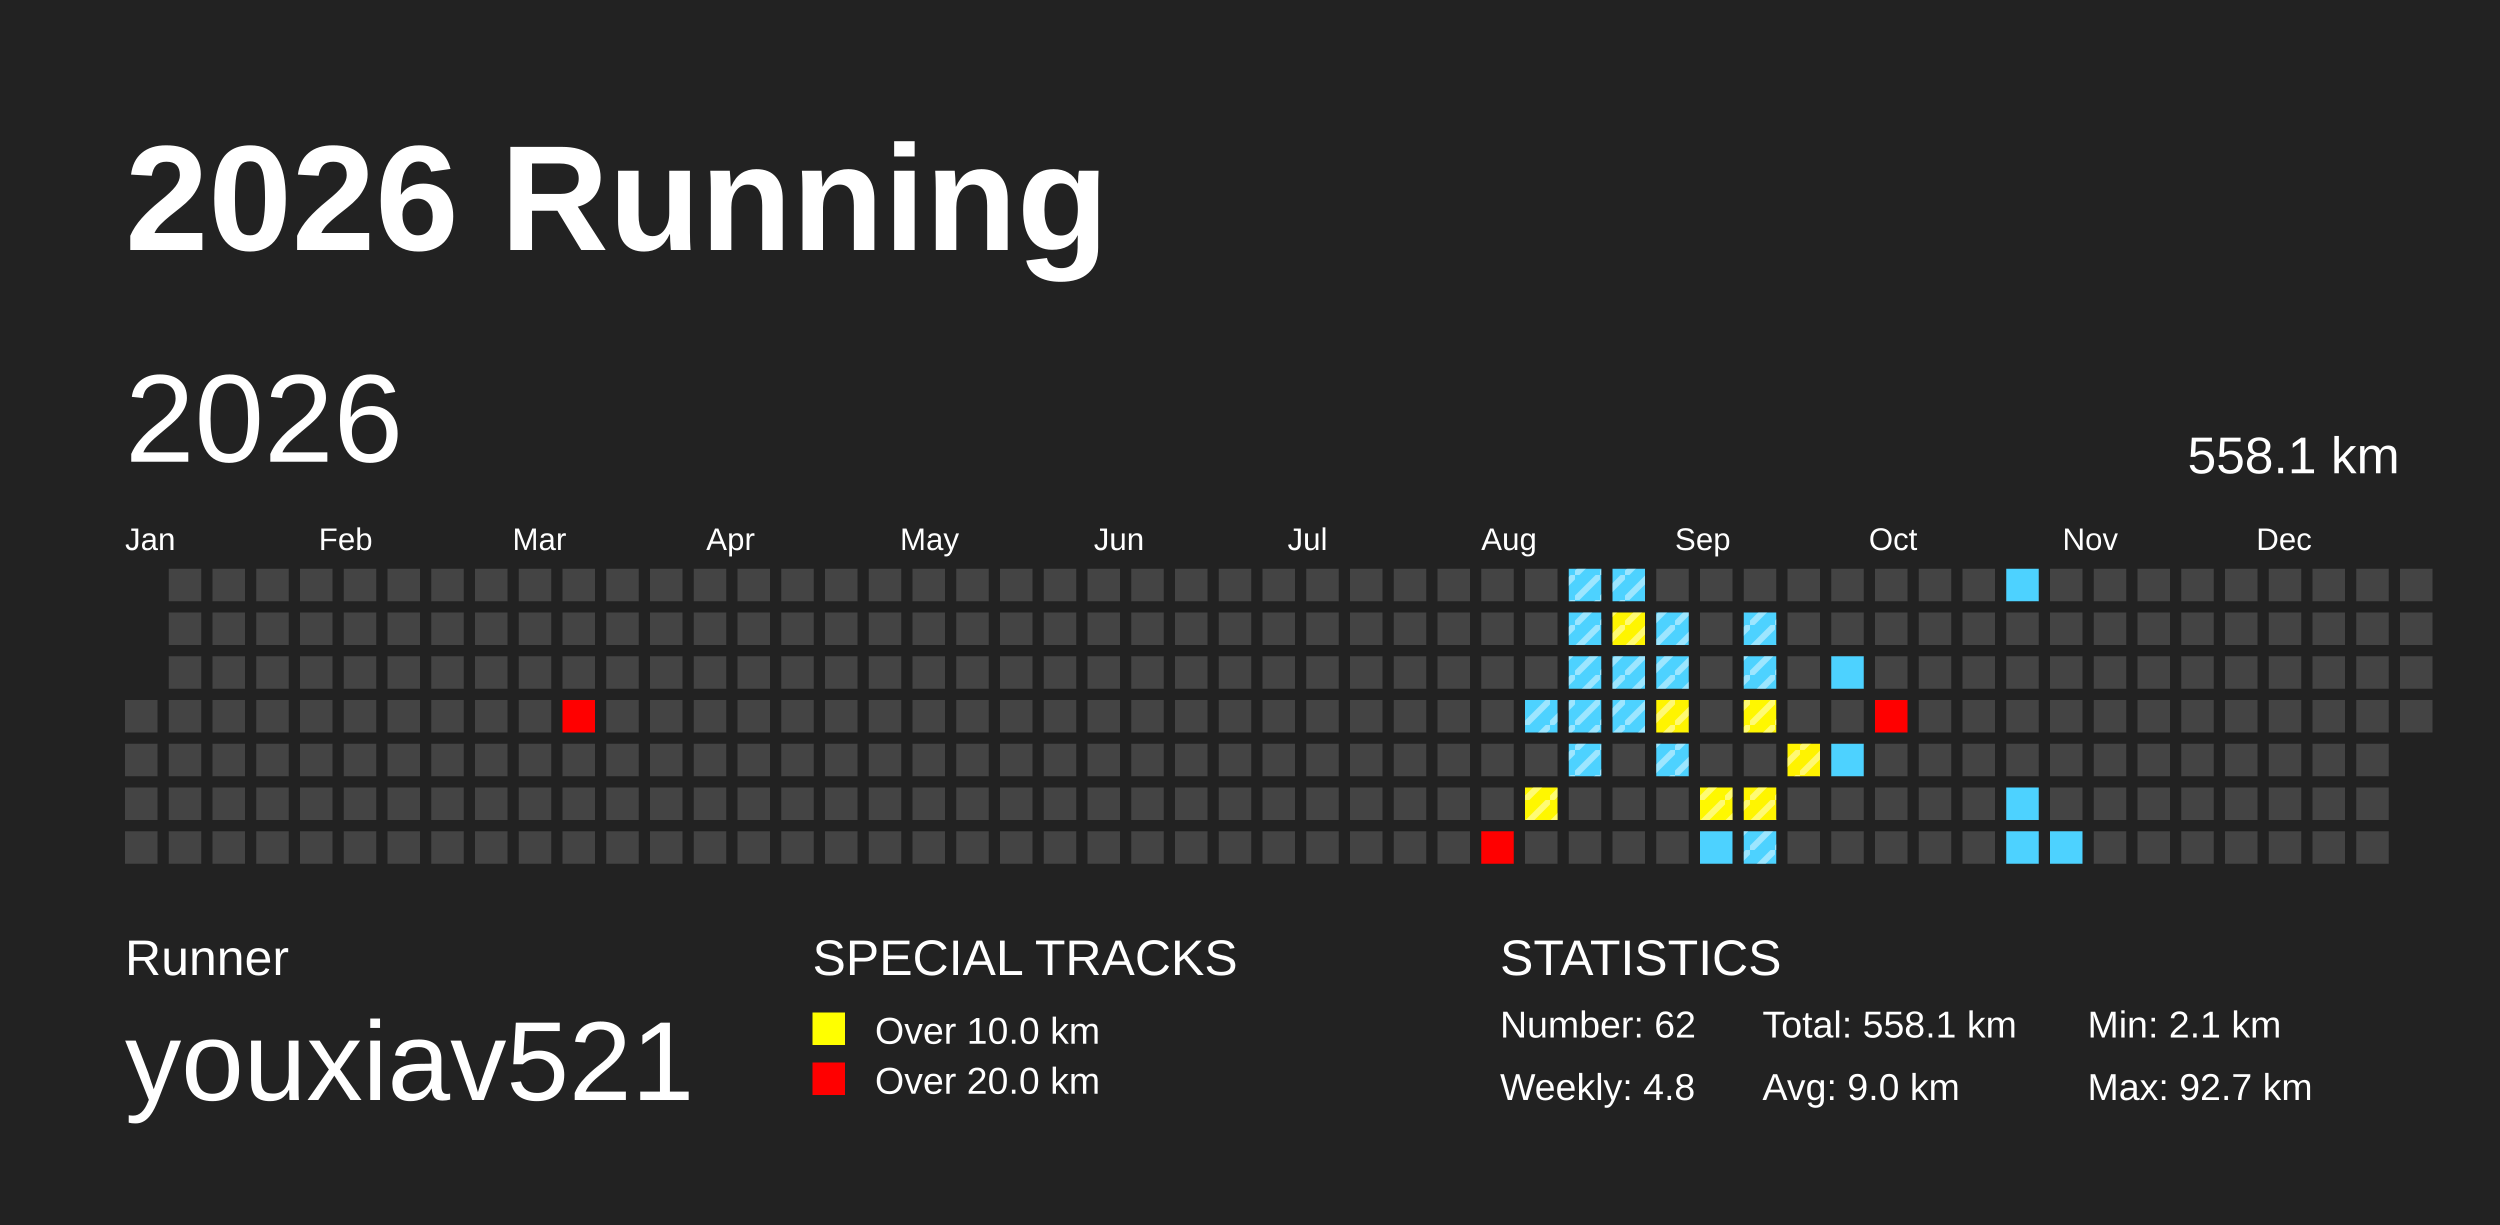
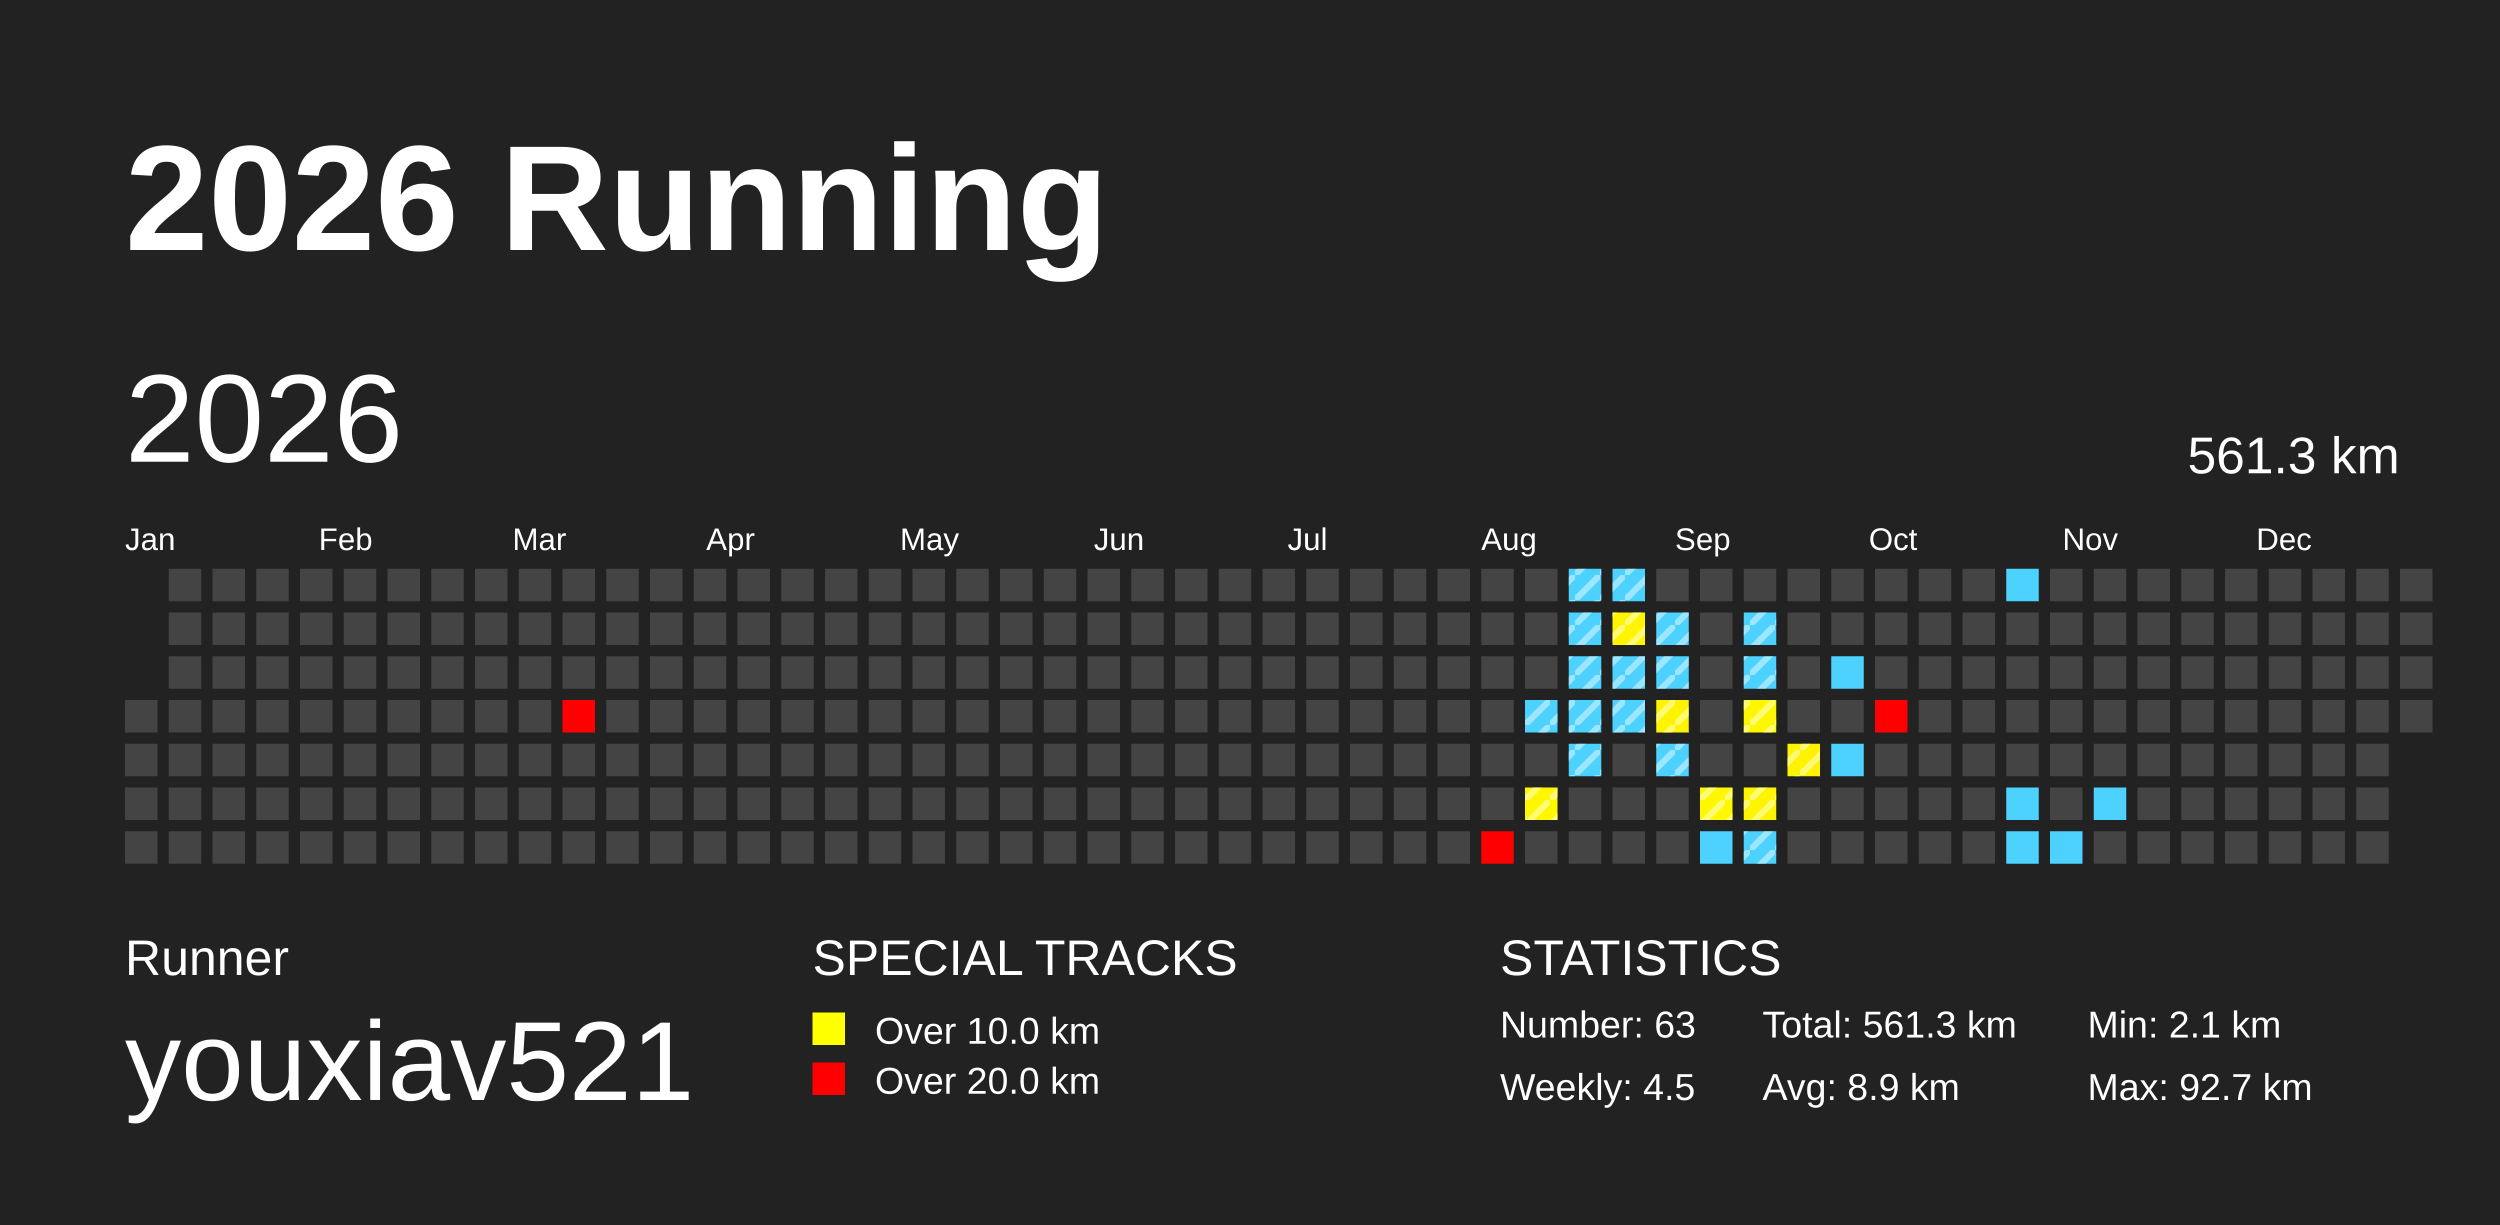
<svg xmlns="http://www.w3.org/2000/svg" baseProfile="full" height="98mm" version="1.1" viewBox="0,0,200,98" width="200mm">
  <defs>
    <pattern height="2" id="indoor-stripe" patternUnits="userSpaceOnUse" width="2">
      <line stroke="white" stroke-opacity="0.45" stroke-width="0.5" x1="0" x2="2" y1="2" y2="0" />
    </pattern>
  </defs>
  <rect fill="#222222" height="98" width="200" x="0" y="0" />
  <text fill="#FFFFFF" style="font-size:12px; font-family:Arial; font-weight:bold;" x="10" y="20">2026 Running</text>
  <text fill="#FFFFFF" style="font-size:4px; font-family:Arial" x="10" y="78">Runner</text>
  <text fill="#FFFFFF" style="font-size:9px; font-family:Arial" x="10" y="88">youxiav521</text>
  <text fill="#FFFFFF" style="font-size:4px; font-family:Arial" x="65" y="78">SPECIAL TRACKS</text>
  <rect fill="yellow" height="2.6" width="2.6" x="65" y="81" />
  <text fill="#FFFFFF" style="font-size:3px; font-family:Arial" x="70" y="83.5">Over 10.0 km</text>
  <rect fill="red" height="2.6" width="2.6" x="65" y="85" />
  <text fill="#FFFFFF" style="font-size:3px; font-family:Arial" x="70" y="87.5">Over 20.0 km</text>
  <text fill="#FFFFFF" style="font-size:4px; font-family:Arial" x="120" y="78">STATISTICS</text>
-   <text fill="#FFFFFF" style="font-size:3px; font-family:Arial" x="120" y="83">Number: 62</text>
-   <text fill="#FFFFFF" style="font-size:3px; font-family:Arial" x="120" y="88">Weekly: 4.8</text>
-   <text fill="#FFFFFF" style="font-size:3px; font-family:Arial" x="141" y="83">Total: 558.1 km</text>
-   <text fill="#FFFFFF" style="font-size:3px; font-family:Arial" x="141" y="88">Avg: 9.0 km</text>
+   <text fill="#FFFFFF" style="font-size:3px; font-family:Arial" x="120" y="83">Number: 63</text>
+   <text fill="#FFFFFF" style="font-size:3px; font-family:Arial" x="120" y="88">Weekly: 4.5</text>
+   <text fill="#FFFFFF" style="font-size:3px; font-family:Arial" x="141" y="83">Total: 561.3 km</text>
+   <text fill="#FFFFFF" style="font-size:3px; font-family:Arial" x="141" y="88">Avg: 8.9 km</text>
  <text fill="#FFFFFF" style="font-size:3px; font-family:Arial" x="167" y="83">Min: 2.1 km</text>
  <text fill="#FFFFFF" style="font-size:3px; font-family:Arial" x="167" y="88">Max: 92.7 km</text>
  <text dominant-baseline="hanging" fill="#FFFFFF" style="font-size:10.0px; font-family:Arial;" x="10" y="30">2026</text>
-   <text dominant-baseline="hanging" fill="#FFFFFF" style="font-size:4.125px; font-family:Arial;" x="175" y="35">558.1 km</text>
+   <text dominant-baseline="hanging" fill="#FFFFFF" style="font-size:4.125px; font-family:Arial;" x="175" y="35">561.3 km</text>
  <text fill="#FFFFFF" style="font-size:2.5px; font-family:Arial" x="10.0" y="44">Jan</text>
  <text fill="#FFFFFF" style="font-size:2.5px; font-family:Arial" x="25.5" y="44">Feb</text>
  <text fill="#FFFFFF" style="font-size:2.5px; font-family:Arial" x="41.0" y="44">Mar</text>
  <text fill="#FFFFFF" style="font-size:2.5px; font-family:Arial" x="56.5" y="44">Apr</text>
  <text fill="#FFFFFF" style="font-size:2.5px; font-family:Arial" x="72.0" y="44">May</text>
  <text fill="#FFFFFF" style="font-size:2.5px; font-family:Arial" x="87.5" y="44">Jun</text>
  <text fill="#FFFFFF" style="font-size:2.5px; font-family:Arial" x="103.0" y="44">Jul</text>
  <text fill="#FFFFFF" style="font-size:2.5px; font-family:Arial" x="118.5" y="44">Aug</text>
  <text fill="#FFFFFF" style="font-size:2.5px; font-family:Arial" x="134.0" y="44">Sep</text>
  <text fill="#FFFFFF" style="font-size:2.5px; font-family:Arial" x="149.5" y="44">Oct</text>
  <text fill="#FFFFFF" style="font-size:2.5px; font-family:Arial" x="165.0" y="44">Nov</text>
  <text fill="#FFFFFF" style="font-size:2.5px; font-family:Arial" x="180.5" y="44">Dec</text>
  <rect fill="#444444" height="2.6" width="2.6" x="10.0" y="56.0" />
  <rect fill="#444444" height="2.6" width="2.6" x="10.0" y="59.5" />
  <rect fill="#444444" height="2.6" width="2.6" x="10.0" y="63.0" />
  <rect fill="#444444" height="2.6" width="2.6" x="10.0" y="66.5" />
  <rect fill="#444444" height="2.6" width="2.6" x="13.5" y="45.5" />
  <rect fill="#444444" height="2.6" width="2.6" x="13.5" y="49.0" />
  <rect fill="#444444" height="2.6" width="2.6" x="13.5" y="52.5" />
  <rect fill="#444444" height="2.6" width="2.6" x="13.5" y="56.0" />
  <rect fill="#444444" height="2.6" width="2.6" x="13.5" y="59.5" />
  <rect fill="#444444" height="2.6" width="2.6" x="13.5" y="63.0" />
  <rect fill="#444444" height="2.6" width="2.6" x="13.5" y="66.5" />
  <rect fill="#444444" height="2.6" width="2.6" x="17.0" y="45.5" />
  <rect fill="#444444" height="2.6" width="2.6" x="17.0" y="49.0" />
  <rect fill="#444444" height="2.6" width="2.6" x="17.0" y="52.5" />
  <rect fill="#444444" height="2.6" width="2.6" x="17.0" y="56.0" />
  <rect fill="#444444" height="2.6" width="2.6" x="17.0" y="59.5" />
  <rect fill="#444444" height="2.6" width="2.6" x="17.0" y="63.0" />
  <rect fill="#444444" height="2.6" width="2.6" x="17.0" y="66.5" />
  <rect fill="#444444" height="2.6" width="2.6" x="20.5" y="45.5" />
  <rect fill="#444444" height="2.6" width="2.6" x="20.5" y="49.0" />
  <rect fill="#444444" height="2.6" width="2.6" x="20.5" y="52.5" />
  <rect fill="#444444" height="2.6" width="2.6" x="20.5" y="56.0" />
  <rect fill="#444444" height="2.6" width="2.6" x="20.5" y="59.5" />
  <rect fill="#444444" height="2.6" width="2.6" x="20.5" y="63.0" />
  <rect fill="#444444" height="2.6" width="2.6" x="20.5" y="66.5" />
  <rect fill="#444444" height="2.6" width="2.6" x="24.0" y="45.5" />
  <rect fill="#444444" height="2.6" width="2.6" x="24.0" y="49.0" />
  <rect fill="#444444" height="2.6" width="2.6" x="24.0" y="52.5" />
  <rect fill="#444444" height="2.6" width="2.6" x="24.0" y="56.0" />
  <rect fill="#444444" height="2.6" width="2.6" x="24.0" y="59.5" />
  <rect fill="#444444" height="2.6" width="2.6" x="24.0" y="63.0" />
  <rect fill="#444444" height="2.6" width="2.6" x="24.0" y="66.5" />
  <rect fill="#444444" height="2.6" width="2.6" x="27.5" y="45.5" />
  <rect fill="#444444" height="2.6" width="2.6" x="27.5" y="49.0" />
  <rect fill="#444444" height="2.6" width="2.6" x="27.5" y="52.5" />
  <rect fill="#444444" height="2.6" width="2.6" x="27.5" y="56.0" />
  <rect fill="#444444" height="2.6" width="2.6" x="27.5" y="59.5" />
  <rect fill="#444444" height="2.6" width="2.6" x="27.5" y="63.0" />
  <rect fill="#444444" height="2.6" width="2.6" x="27.5" y="66.5" />
  <rect fill="#444444" height="2.6" width="2.6" x="31.0" y="45.5" />
  <rect fill="#444444" height="2.6" width="2.6" x="31.0" y="49.0" />
  <rect fill="#444444" height="2.6" width="2.6" x="31.0" y="52.5" />
  <rect fill="#444444" height="2.6" width="2.6" x="31.0" y="56.0" />
  <rect fill="#444444" height="2.6" width="2.6" x="31.0" y="59.5" />
  <rect fill="#444444" height="2.6" width="2.6" x="31.0" y="63.0" />
  <rect fill="#444444" height="2.6" width="2.6" x="31.0" y="66.5" />
  <rect fill="#444444" height="2.6" width="2.6" x="34.5" y="45.5" />
  <rect fill="#444444" height="2.6" width="2.6" x="34.5" y="49.0" />
  <rect fill="#444444" height="2.6" width="2.6" x="34.5" y="52.5" />
  <rect fill="#444444" height="2.6" width="2.6" x="34.5" y="56.0" />
  <rect fill="#444444" height="2.6" width="2.6" x="34.5" y="59.5" />
  <rect fill="#444444" height="2.6" width="2.6" x="34.5" y="63.0" />
  <rect fill="#444444" height="2.6" width="2.6" x="34.5" y="66.5" />
  <rect fill="#444444" height="2.6" width="2.6" x="38.0" y="45.5" />
  <rect fill="#444444" height="2.6" width="2.6" x="38.0" y="49.0" />
  <rect fill="#444444" height="2.6" width="2.6" x="38.0" y="52.5" />
  <rect fill="#444444" height="2.6" width="2.6" x="38.0" y="56.0" />
  <rect fill="#444444" height="2.6" width="2.6" x="38.0" y="59.5" />
  <rect fill="#444444" height="2.6" width="2.6" x="38.0" y="63.0" />
  <rect fill="#444444" height="2.6" width="2.6" x="38.0" y="66.5" />
  <rect fill="#444444" height="2.6" width="2.6" x="41.5" y="45.5" />
  <rect fill="#444444" height="2.6" width="2.6" x="41.5" y="49.0" />
  <rect fill="#444444" height="2.6" width="2.6" x="41.5" y="52.5" />
  <rect fill="#444444" height="2.6" width="2.6" x="41.5" y="56.0" />
  <rect fill="#444444" height="2.6" width="2.6" x="41.5" y="59.5" />
  <rect fill="#444444" height="2.6" width="2.6" x="41.5" y="63.0" />
  <rect fill="#444444" height="2.6" width="2.6" x="41.5" y="66.5" />
  <rect fill="#444444" height="2.6" width="2.6" x="45.0" y="45.5" />
  <rect fill="#444444" height="2.6" width="2.6" x="45.0" y="49.0" />
  <rect fill="#444444" height="2.6" width="2.6" x="45.0" y="52.5" />
  <rect fill="red" height="2.6" width="2.6" x="45.0" y="56.0" />
  <rect fill="#444444" height="2.6" width="2.6" x="45.0" y="59.5" />
  <rect fill="#444444" height="2.6" width="2.6" x="45.0" y="63.0" />
  <rect fill="#444444" height="2.6" width="2.6" x="45.0" y="66.5" />
  <rect fill="#444444" height="2.6" width="2.6" x="48.5" y="45.5" />
  <rect fill="#444444" height="2.6" width="2.6" x="48.5" y="49.0" />
  <rect fill="#444444" height="2.6" width="2.6" x="48.5" y="52.5" />
  <rect fill="#444444" height="2.6" width="2.6" x="48.5" y="56.0" />
  <rect fill="#444444" height="2.6" width="2.6" x="48.5" y="59.5" />
  <rect fill="#444444" height="2.6" width="2.6" x="48.5" y="63.0" />
  <rect fill="#444444" height="2.6" width="2.6" x="48.5" y="66.5" />
  <rect fill="#444444" height="2.6" width="2.6" x="52.0" y="45.5" />
  <rect fill="#444444" height="2.6" width="2.6" x="52.0" y="49.0" />
  <rect fill="#444444" height="2.6" width="2.6" x="52.0" y="52.5" />
  <rect fill="#444444" height="2.6" width="2.6" x="52.0" y="56.0" />
  <rect fill="#444444" height="2.6" width="2.6" x="52.0" y="59.5" />
  <rect fill="#444444" height="2.6" width="2.6" x="52.0" y="63.0" />
  <rect fill="#444444" height="2.6" width="2.6" x="52.0" y="66.5" />
  <rect fill="#444444" height="2.6" width="2.6" x="55.5" y="45.5" />
  <rect fill="#444444" height="2.6" width="2.6" x="55.5" y="49.0" />
  <rect fill="#444444" height="2.6" width="2.6" x="55.5" y="52.5" />
  <rect fill="#444444" height="2.6" width="2.6" x="55.5" y="56.0" />
  <rect fill="#444444" height="2.6" width="2.6" x="55.5" y="59.5" />
  <rect fill="#444444" height="2.6" width="2.6" x="55.5" y="63.0" />
  <rect fill="#444444" height="2.6" width="2.6" x="55.5" y="66.5" />
  <rect fill="#444444" height="2.6" width="2.6" x="59.0" y="45.5" />
  <rect fill="#444444" height="2.6" width="2.6" x="59.0" y="49.0" />
  <rect fill="#444444" height="2.6" width="2.6" x="59.0" y="52.5" />
  <rect fill="#444444" height="2.6" width="2.6" x="59.0" y="56.0" />
  <rect fill="#444444" height="2.6" width="2.6" x="59.0" y="59.5" />
  <rect fill="#444444" height="2.6" width="2.6" x="59.0" y="63.0" />
  <rect fill="#444444" height="2.6" width="2.6" x="59.0" y="66.5" />
  <rect fill="#444444" height="2.6" width="2.6" x="62.5" y="45.5" />
  <rect fill="#444444" height="2.6" width="2.6" x="62.5" y="49.0" />
  <rect fill="#444444" height="2.6" width="2.6" x="62.5" y="52.5" />
  <rect fill="#444444" height="2.6" width="2.6" x="62.5" y="56.0" />
  <rect fill="#444444" height="2.6" width="2.6" x="62.5" y="59.5" />
  <rect fill="#444444" height="2.6" width="2.6" x="62.5" y="63.0" />
  <rect fill="#444444" height="2.6" width="2.6" x="62.5" y="66.5" />
  <rect fill="#444444" height="2.6" width="2.6" x="66.0" y="45.5" />
  <rect fill="#444444" height="2.6" width="2.6" x="66.0" y="49.0" />
  <rect fill="#444444" height="2.6" width="2.6" x="66.0" y="52.5" />
  <rect fill="#444444" height="2.6" width="2.6" x="66.0" y="56.0" />
  <rect fill="#444444" height="2.6" width="2.6" x="66.0" y="59.5" />
  <rect fill="#444444" height="2.6" width="2.6" x="66.0" y="63.0" />
  <rect fill="#444444" height="2.6" width="2.6" x="66.0" y="66.5" />
  <rect fill="#444444" height="2.6" width="2.6" x="69.5" y="45.5" />
  <rect fill="#444444" height="2.6" width="2.6" x="69.5" y="49.0" />
  <rect fill="#444444" height="2.6" width="2.6" x="69.5" y="52.5" />
  <rect fill="#444444" height="2.6" width="2.6" x="69.5" y="56.0" />
  <rect fill="#444444" height="2.6" width="2.6" x="69.5" y="59.5" />
  <rect fill="#444444" height="2.6" width="2.6" x="69.5" y="63.0" />
  <rect fill="#444444" height="2.6" width="2.6" x="69.5" y="66.5" />
  <rect fill="#444444" height="2.6" width="2.6" x="73.0" y="45.5" />
  <rect fill="#444444" height="2.6" width="2.6" x="73.0" y="49.0" />
  <rect fill="#444444" height="2.6" width="2.6" x="73.0" y="52.5" />
  <rect fill="#444444" height="2.6" width="2.6" x="73.0" y="56.0" />
  <rect fill="#444444" height="2.6" width="2.6" x="73.0" y="59.5" />
  <rect fill="#444444" height="2.6" width="2.6" x="73.0" y="63.0" />
  <rect fill="#444444" height="2.6" width="2.6" x="73.0" y="66.5" />
  <rect fill="#444444" height="2.6" width="2.6" x="76.5" y="45.5" />
  <rect fill="#444444" height="2.6" width="2.6" x="76.5" y="49.0" />
  <rect fill="#444444" height="2.6" width="2.6" x="76.5" y="52.5" />
  <rect fill="#444444" height="2.6" width="2.6" x="76.5" y="56.0" />
  <rect fill="#444444" height="2.6" width="2.6" x="76.5" y="59.5" />
  <rect fill="#444444" height="2.6" width="2.6" x="76.5" y="63.0" />
  <rect fill="#444444" height="2.6" width="2.6" x="76.5" y="66.5" />
  <rect fill="#444444" height="2.6" width="2.6" x="80.0" y="45.5" />
  <rect fill="#444444" height="2.6" width="2.6" x="80.0" y="49.0" />
  <rect fill="#444444" height="2.6" width="2.6" x="80.0" y="52.5" />
  <rect fill="#444444" height="2.6" width="2.6" x="80.0" y="56.0" />
  <rect fill="#444444" height="2.6" width="2.6" x="80.0" y="59.5" />
  <rect fill="#444444" height="2.6" width="2.6" x="80.0" y="63.0" />
  <rect fill="#444444" height="2.6" width="2.6" x="80.0" y="66.5" />
  <rect fill="#444444" height="2.6" width="2.6" x="83.5" y="45.5" />
  <rect fill="#444444" height="2.6" width="2.6" x="83.5" y="49.0" />
  <rect fill="#444444" height="2.6" width="2.6" x="83.5" y="52.5" />
  <rect fill="#444444" height="2.6" width="2.6" x="83.5" y="56.0" />
  <rect fill="#444444" height="2.6" width="2.6" x="83.5" y="59.5" />
  <rect fill="#444444" height="2.6" width="2.6" x="83.5" y="63.0" />
  <rect fill="#444444" height="2.6" width="2.6" x="83.5" y="66.5" />
  <rect fill="#444444" height="2.6" width="2.6" x="87.0" y="45.5" />
  <rect fill="#444444" height="2.6" width="2.6" x="87.0" y="49.0" />
  <rect fill="#444444" height="2.6" width="2.6" x="87.0" y="52.5" />
  <rect fill="#444444" height="2.6" width="2.6" x="87.0" y="56.0" />
  <rect fill="#444444" height="2.6" width="2.6" x="87.0" y="59.5" />
  <rect fill="#444444" height="2.6" width="2.6" x="87.0" y="63.0" />
  <rect fill="#444444" height="2.6" width="2.6" x="87.0" y="66.5" />
  <rect fill="#444444" height="2.6" width="2.6" x="90.5" y="45.5" />
  <rect fill="#444444" height="2.6" width="2.6" x="90.5" y="49.0" />
  <rect fill="#444444" height="2.6" width="2.6" x="90.5" y="52.5" />
  <rect fill="#444444" height="2.6" width="2.6" x="90.5" y="56.0" />
  <rect fill="#444444" height="2.6" width="2.6" x="90.5" y="59.5" />
  <rect fill="#444444" height="2.6" width="2.6" x="90.5" y="63.0" />
  <rect fill="#444444" height="2.6" width="2.6" x="90.5" y="66.5" />
  <rect fill="#444444" height="2.6" width="2.6" x="94.0" y="45.5" />
  <rect fill="#444444" height="2.6" width="2.6" x="94.0" y="49.0" />
  <rect fill="#444444" height="2.6" width="2.6" x="94.0" y="52.5" />
  <rect fill="#444444" height="2.6" width="2.6" x="94.0" y="56.0" />
  <rect fill="#444444" height="2.6" width="2.6" x="94.0" y="59.5" />
  <rect fill="#444444" height="2.6" width="2.6" x="94.0" y="63.0" />
  <rect fill="#444444" height="2.6" width="2.6" x="94.0" y="66.5" />
  <rect fill="#444444" height="2.6" width="2.6" x="97.5" y="45.5" />
  <rect fill="#444444" height="2.6" width="2.6" x="97.5" y="49.0" />
  <rect fill="#444444" height="2.6" width="2.6" x="97.5" y="52.5" />
  <rect fill="#444444" height="2.6" width="2.6" x="97.5" y="56.0" />
  <rect fill="#444444" height="2.6" width="2.6" x="97.5" y="59.5" />
  <rect fill="#444444" height="2.6" width="2.6" x="97.5" y="63.0" />
  <rect fill="#444444" height="2.6" width="2.6" x="97.5" y="66.5" />
  <rect fill="#444444" height="2.6" width="2.6" x="101.0" y="45.5" />
  <rect fill="#444444" height="2.6" width="2.6" x="101.0" y="49.0" />
  <rect fill="#444444" height="2.6" width="2.6" x="101.0" y="52.5" />
  <rect fill="#444444" height="2.6" width="2.6" x="101.0" y="56.0" />
  <rect fill="#444444" height="2.6" width="2.6" x="101.0" y="59.5" />
  <rect fill="#444444" height="2.6" width="2.6" x="101.0" y="63.0" />
  <rect fill="#444444" height="2.6" width="2.6" x="101.0" y="66.5" />
  <rect fill="#444444" height="2.6" width="2.6" x="104.5" y="45.5" />
  <rect fill="#444444" height="2.6" width="2.6" x="104.5" y="49.0" />
  <rect fill="#444444" height="2.6" width="2.6" x="104.5" y="52.5" />
  <rect fill="#444444" height="2.6" width="2.6" x="104.5" y="56.0" />
  <rect fill="#444444" height="2.6" width="2.6" x="104.5" y="59.5" />
  <rect fill="#444444" height="2.6" width="2.6" x="104.5" y="63.0" />
  <rect fill="#444444" height="2.6" width="2.6" x="104.5" y="66.5" />
  <rect fill="#444444" height="2.6" width="2.6" x="108.0" y="45.5" />
  <rect fill="#444444" height="2.6" width="2.6" x="108.0" y="49.0" />
  <rect fill="#444444" height="2.6" width="2.6" x="108.0" y="52.5" />
  <rect fill="#444444" height="2.6" width="2.6" x="108.0" y="56.0" />
  <rect fill="#444444" height="2.6" width="2.6" x="108.0" y="59.5" />
  <rect fill="#444444" height="2.6" width="2.6" x="108.0" y="63.0" />
  <rect fill="#444444" height="2.6" width="2.6" x="108.0" y="66.5" />
  <rect fill="#444444" height="2.6" width="2.6" x="111.5" y="45.5" />
  <rect fill="#444444" height="2.6" width="2.6" x="111.5" y="49.0" />
  <rect fill="#444444" height="2.6" width="2.6" x="111.5" y="52.5" />
  <rect fill="#444444" height="2.6" width="2.6" x="111.5" y="56.0" />
  <rect fill="#444444" height="2.6" width="2.6" x="111.5" y="59.5" />
  <rect fill="#444444" height="2.6" width="2.6" x="111.5" y="63.0" />
  <rect fill="#444444" height="2.6" width="2.6" x="111.5" y="66.5" />
  <rect fill="#444444" height="2.6" width="2.6" x="115.0" y="45.5" />
  <rect fill="#444444" height="2.6" width="2.6" x="115.0" y="49.0" />
  <rect fill="#444444" height="2.6" width="2.6" x="115.0" y="52.5" />
  <rect fill="#444444" height="2.6" width="2.6" x="115.0" y="56.0" />
  <rect fill="#444444" height="2.6" width="2.6" x="115.0" y="59.5" />
  <rect fill="#444444" height="2.6" width="2.6" x="115.0" y="63.0" />
  <rect fill="#444444" height="2.6" width="2.6" x="115.0" y="66.5" />
  <rect fill="#444444" height="2.6" width="2.6" x="118.5" y="45.5" />
  <rect fill="#444444" height="2.6" width="2.6" x="118.5" y="49.0" />
  <rect fill="#444444" height="2.6" width="2.6" x="118.5" y="52.5" />
  <rect fill="#444444" height="2.6" width="2.6" x="118.5" y="56.0" />
  <rect fill="#444444" height="2.6" width="2.6" x="118.5" y="59.5" />
  <rect fill="#444444" height="2.6" width="2.6" x="118.5" y="63.0" />
  <rect fill="red" height="2.6" width="2.6" x="118.5" y="66.5" />
  <rect fill="#444444" height="2.6" width="2.6" x="122.0" y="45.5" />
  <rect fill="#444444" height="2.6" width="2.6" x="122.0" y="49.0" />
  <rect fill="#444444" height="2.6" width="2.6" x="122.0" y="52.5" />
  <rect fill="#4dd2ff" height="2.6" width="2.6" x="122.0" y="56.0" />
  <rect fill="url(#indoor-stripe)" height="2.6" style="pointer-events: none;" width="2.6" x="122.0" y="56.0" />
  <rect fill="#444444" height="2.6" width="2.6" x="122.0" y="59.5" />
  <rect fill="#fff700" height="2.6" width="2.6" x="122.0" y="63.0" />
  <rect fill="url(#indoor-stripe)" height="2.6" style="pointer-events: none;" width="2.6" x="122.0" y="63.0" />
  <rect fill="#444444" height="2.6" width="2.6" x="122.0" y="66.5" />
  <rect fill="#4dd2ff" height="2.6" width="2.6" x="125.5" y="45.5" />
  <rect fill="url(#indoor-stripe)" height="2.6" style="pointer-events: none;" width="2.6" x="125.5" y="45.5" />
  <rect fill="#4dd2ff" height="2.6" width="2.6" x="125.5" y="49.0" />
  <rect fill="url(#indoor-stripe)" height="2.6" style="pointer-events: none;" width="2.6" x="125.5" y="49.0" />
  <rect fill="#4dd2ff" height="2.6" width="2.6" x="125.5" y="52.5" />
  <rect fill="url(#indoor-stripe)" height="2.6" style="pointer-events: none;" width="2.6" x="125.5" y="52.5" />
  <rect fill="#4dd2ff" height="2.6" width="2.6" x="125.5" y="56.0" />
  <rect fill="url(#indoor-stripe)" height="2.6" style="pointer-events: none;" width="2.6" x="125.5" y="56.0" />
  <rect fill="#4dd2ff" height="2.6" width="2.6" x="125.5" y="59.5" />
  <rect fill="url(#indoor-stripe)" height="2.6" style="pointer-events: none;" width="2.6" x="125.5" y="59.5" />
  <rect fill="#444444" height="2.6" width="2.6" x="125.5" y="63.0" />
  <rect fill="#444444" height="2.6" width="2.6" x="125.5" y="66.5" />
  <rect fill="#4dd2ff" height="2.6" width="2.6" x="129.0" y="45.5" />
  <rect fill="url(#indoor-stripe)" height="2.6" style="pointer-events: none;" width="2.6" x="129.0" y="45.5" />
  <rect fill="#fff500" height="2.6" width="2.6" x="129.0" y="49.0" />
  <rect fill="url(#indoor-stripe)" height="2.6" style="pointer-events: none;" width="2.6" x="129.0" y="49.0" />
  <rect fill="#4dd2ff" height="2.6" width="2.6" x="129.0" y="52.5" />
  <rect fill="url(#indoor-stripe)" height="2.6" style="pointer-events: none;" width="2.6" x="129.0" y="52.5" />
  <rect fill="#4dd2ff" height="2.6" width="2.6" x="129.0" y="56.0" />
  <rect fill="url(#indoor-stripe)" height="2.6" style="pointer-events: none;" width="2.6" x="129.0" y="56.0" />
  <rect fill="#444444" height="2.6" width="2.6" x="129.0" y="59.5" />
  <rect fill="#444444" height="2.6" width="2.6" x="129.0" y="63.0" />
  <rect fill="#444444" height="2.6" width="2.6" x="129.0" y="66.5" />
  <rect fill="#444444" height="2.6" width="2.6" x="132.5" y="45.5" />
  <rect fill="#4dd2ff" height="2.6" width="2.6" x="132.5" y="49.0" />
  <rect fill="url(#indoor-stripe)" height="2.6" style="pointer-events: none;" width="2.6" x="132.5" y="49.0" />
  <rect fill="#4dd2ff" height="2.6" width="2.6" x="132.5" y="52.5" />
  <rect fill="url(#indoor-stripe)" height="2.6" style="pointer-events: none;" width="2.6" x="132.5" y="52.5" />
  <rect fill="#fff400" height="2.6" width="2.6" x="132.5" y="56.0" />
  <rect fill="url(#indoor-stripe)" height="2.6" style="pointer-events: none;" width="2.6" x="132.5" y="56.0" />
  <rect fill="#4dd2ff" height="2.6" width="2.6" x="132.5" y="59.5" />
  <rect fill="url(#indoor-stripe)" height="2.6" style="pointer-events: none;" width="2.6" x="132.5" y="59.5" />
  <rect fill="#444444" height="2.6" width="2.6" x="132.5" y="63.0" />
  <rect fill="#444444" height="2.6" width="2.6" x="132.5" y="66.5" />
  <rect fill="#444444" height="2.6" width="2.6" x="136.0" y="45.5" />
  <rect fill="#444444" height="2.6" width="2.6" x="136.0" y="49.0" />
  <rect fill="#444444" height="2.6" width="2.6" x="136.0" y="52.5" />
  <rect fill="#444444" height="2.6" width="2.6" x="136.0" y="56.0" />
  <rect fill="#444444" height="2.6" width="2.6" x="136.0" y="59.5" />
  <rect fill="#fff800" height="2.6" width="2.6" x="136.0" y="63.0" />
  <rect fill="url(#indoor-stripe)" height="2.6" style="pointer-events: none;" width="2.6" x="136.0" y="63.0" />
  <rect fill="#4dd2ff" height="2.6" width="2.6" x="136.0" y="66.5" />
  <rect fill="#444444" height="2.6" width="2.6" x="139.5" y="45.5" />
  <rect fill="#4dd2ff" height="2.6" width="2.6" x="139.5" y="49.0" />
  <rect fill="url(#indoor-stripe)" height="2.6" style="pointer-events: none;" width="2.6" x="139.5" y="49.0" />
  <rect fill="#4dd2ff" height="2.6" width="2.6" x="139.5" y="52.5" />
  <rect fill="url(#indoor-stripe)" height="2.6" style="pointer-events: none;" width="2.6" x="139.5" y="52.5" />
  <rect fill="#fff700" height="2.6" width="2.6" x="139.5" y="56.0" />
  <rect fill="url(#indoor-stripe)" height="2.6" style="pointer-events: none;" width="2.6" x="139.5" y="56.0" />
  <rect fill="#444444" height="2.6" width="2.6" x="139.5" y="59.5" />
  <rect fill="#fff500" height="2.6" width="2.6" x="139.5" y="63.0" />
  <rect fill="url(#indoor-stripe)" height="2.6" style="pointer-events: none;" width="2.6" x="139.5" y="63.0" />
  <rect fill="#4dd2ff" height="2.6" width="2.6" x="139.5" y="66.5" />
  <rect fill="url(#indoor-stripe)" height="2.6" style="pointer-events: none;" width="2.6" x="139.5" y="66.5" />
  <rect fill="#444444" height="2.6" width="2.6" x="143.0" y="45.5" />
  <rect fill="#444444" height="2.6" width="2.6" x="143.0" y="49.0" />
  <rect fill="#444444" height="2.6" width="2.6" x="143.0" y="52.5" />
  <rect fill="#444444" height="2.6" width="2.6" x="143.0" y="56.0" />
  <rect fill="#fff300" height="2.6" width="2.6" x="143.0" y="59.5" />
  <rect fill="url(#indoor-stripe)" height="2.6" style="pointer-events: none;" width="2.6" x="143.0" y="59.5" />
  <rect fill="#444444" height="2.6" width="2.6" x="143.0" y="63.0" />
  <rect fill="#444444" height="2.6" width="2.6" x="143.0" y="66.5" />
  <rect fill="#444444" height="2.6" width="2.6" x="146.5" y="45.5" />
  <rect fill="#444444" height="2.6" width="2.6" x="146.5" y="49.0" />
  <rect fill="#4dd2ff" height="2.6" width="2.6" x="146.5" y="52.5" />
  <rect fill="#444444" height="2.6" width="2.6" x="146.5" y="56.0" />
  <rect fill="#4dd2ff" height="2.6" width="2.6" x="146.5" y="59.5" />
  <rect fill="#444444" height="2.6" width="2.6" x="146.5" y="63.0" />
  <rect fill="#444444" height="2.6" width="2.6" x="146.5" y="66.5" />
  <rect fill="#444444" height="2.6" width="2.6" x="150.0" y="45.5" />
  <rect fill="#444444" height="2.6" width="2.6" x="150.0" y="49.0" />
  <rect fill="#444444" height="2.6" width="2.6" x="150.0" y="52.5" />
  <rect fill="red" height="2.6" width="2.6" x="150.0" y="56.0" />
  <rect fill="#444444" height="2.6" width="2.6" x="150.0" y="59.5" />
  <rect fill="#444444" height="2.6" width="2.6" x="150.0" y="63.0" />
  <rect fill="#444444" height="2.6" width="2.6" x="150.0" y="66.5" />
  <rect fill="#444444" height="2.6" width="2.6" x="153.5" y="45.5" />
  <rect fill="#444444" height="2.6" width="2.6" x="153.5" y="49.0" />
  <rect fill="#444444" height="2.6" width="2.6" x="153.5" y="52.5" />
  <rect fill="#444444" height="2.6" width="2.6" x="153.5" y="56.0" />
  <rect fill="#444444" height="2.6" width="2.6" x="153.5" y="59.5" />
  <rect fill="#444444" height="2.6" width="2.6" x="153.5" y="63.0" />
  <rect fill="#444444" height="2.6" width="2.6" x="153.5" y="66.5" />
  <rect fill="#444444" height="2.6" width="2.6" x="157.0" y="45.5" />
  <rect fill="#444444" height="2.6" width="2.6" x="157.0" y="49.0" />
  <rect fill="#444444" height="2.6" width="2.6" x="157.0" y="52.5" />
  <rect fill="#444444" height="2.6" width="2.6" x="157.0" y="56.0" />
  <rect fill="#444444" height="2.6" width="2.6" x="157.0" y="59.5" />
  <rect fill="#444444" height="2.6" width="2.6" x="157.0" y="63.0" />
  <rect fill="#444444" height="2.6" width="2.6" x="157.0" y="66.5" />
  <rect fill="#4dd2ff" height="2.6" width="2.6" x="160.5" y="45.5" />
  <rect fill="#444444" height="2.6" width="2.6" x="160.5" y="49.0" />
  <rect fill="#444444" height="2.6" width="2.6" x="160.5" y="52.5" />
  <rect fill="#444444" height="2.6" width="2.6" x="160.5" y="56.0" />
  <rect fill="#444444" height="2.6" width="2.6" x="160.5" y="59.5" />
  <rect fill="#4dd2ff" height="2.6" width="2.6" x="160.5" y="63.0" />
  <rect fill="#4dd2ff" height="2.6" width="2.6" x="160.5" y="66.5" />
  <rect fill="#444444" height="2.6" width="2.6" x="164.0" y="45.5" />
  <rect fill="#444444" height="2.6" width="2.6" x="164.0" y="49.0" />
  <rect fill="#444444" height="2.6" width="2.6" x="164.0" y="52.5" />
  <rect fill="#444444" height="2.6" width="2.6" x="164.0" y="56.0" />
  <rect fill="#444444" height="2.6" width="2.6" x="164.0" y="59.5" />
  <rect fill="#444444" height="2.6" width="2.6" x="164.0" y="63.0" />
  <rect fill="#4dd2ff" height="2.6" width="2.6" x="164.0" y="66.5" />
  <rect fill="#444444" height="2.6" width="2.6" x="167.5" y="45.5" />
  <rect fill="#444444" height="2.6" width="2.6" x="167.5" y="49.0" />
  <rect fill="#444444" height="2.6" width="2.6" x="167.5" y="52.5" />
  <rect fill="#444444" height="2.6" width="2.6" x="167.5" y="56.0" />
  <rect fill="#444444" height="2.6" width="2.6" x="167.5" y="59.5" />
-   <rect fill="#444444" height="2.6" width="2.6" x="167.5" y="63.0" />
+   <rect fill="#4dd2ff" height="2.6" width="2.6" x="167.5" y="63.0" />
  <rect fill="#444444" height="2.6" width="2.6" x="167.5" y="66.5" />
  <rect fill="#444444" height="2.6" width="2.6" x="171.0" y="45.5" />
  <rect fill="#444444" height="2.6" width="2.6" x="171.0" y="49.0" />
  <rect fill="#444444" height="2.6" width="2.6" x="171.0" y="52.5" />
  <rect fill="#444444" height="2.6" width="2.6" x="171.0" y="56.0" />
  <rect fill="#444444" height="2.6" width="2.6" x="171.0" y="59.5" />
  <rect fill="#444444" height="2.6" width="2.6" x="171.0" y="63.0" />
  <rect fill="#444444" height="2.6" width="2.6" x="171.0" y="66.5" />
  <rect fill="#444444" height="2.6" width="2.6" x="174.5" y="45.5" />
  <rect fill="#444444" height="2.6" width="2.6" x="174.5" y="49.0" />
  <rect fill="#444444" height="2.6" width="2.6" x="174.5" y="52.5" />
  <rect fill="#444444" height="2.6" width="2.6" x="174.5" y="56.0" />
  <rect fill="#444444" height="2.6" width="2.6" x="174.5" y="59.5" />
  <rect fill="#444444" height="2.6" width="2.6" x="174.5" y="63.0" />
  <rect fill="#444444" height="2.6" width="2.6" x="174.5" y="66.5" />
  <rect fill="#444444" height="2.6" width="2.6" x="178.0" y="45.5" />
  <rect fill="#444444" height="2.6" width="2.6" x="178.0" y="49.0" />
  <rect fill="#444444" height="2.6" width="2.6" x="178.0" y="52.5" />
  <rect fill="#444444" height="2.6" width="2.6" x="178.0" y="56.0" />
  <rect fill="#444444" height="2.6" width="2.6" x="178.0" y="59.5" />
  <rect fill="#444444" height="2.6" width="2.6" x="178.0" y="63.0" />
  <rect fill="#444444" height="2.6" width="2.6" x="178.0" y="66.5" />
  <rect fill="#444444" height="2.6" width="2.6" x="181.5" y="45.5" />
  <rect fill="#444444" height="2.6" width="2.6" x="181.5" y="49.0" />
  <rect fill="#444444" height="2.6" width="2.6" x="181.5" y="52.5" />
  <rect fill="#444444" height="2.6" width="2.6" x="181.5" y="56.0" />
  <rect fill="#444444" height="2.6" width="2.6" x="181.5" y="59.5" />
  <rect fill="#444444" height="2.6" width="2.6" x="181.5" y="63.0" />
  <rect fill="#444444" height="2.6" width="2.6" x="181.5" y="66.5" />
  <rect fill="#444444" height="2.6" width="2.6" x="185.0" y="45.5" />
  <rect fill="#444444" height="2.6" width="2.6" x="185.0" y="49.0" />
  <rect fill="#444444" height="2.6" width="2.6" x="185.0" y="52.5" />
  <rect fill="#444444" height="2.6" width="2.6" x="185.0" y="56.0" />
  <rect fill="#444444" height="2.6" width="2.6" x="185.0" y="59.5" />
  <rect fill="#444444" height="2.6" width="2.6" x="185.0" y="63.0" />
  <rect fill="#444444" height="2.6" width="2.6" x="185.0" y="66.5" />
  <rect fill="#444444" height="2.6" width="2.6" x="188.5" y="45.5" />
  <rect fill="#444444" height="2.6" width="2.6" x="188.5" y="49.0" />
  <rect fill="#444444" height="2.6" width="2.6" x="188.5" y="52.5" />
  <rect fill="#444444" height="2.6" width="2.6" x="188.5" y="56.0" />
  <rect fill="#444444" height="2.6" width="2.6" x="188.5" y="59.5" />
  <rect fill="#444444" height="2.6" width="2.6" x="188.5" y="63.0" />
  <rect fill="#444444" height="2.6" width="2.6" x="188.5" y="66.5" />
  <rect fill="#444444" height="2.6" width="2.6" x="192.0" y="45.5" />
  <rect fill="#444444" height="2.6" width="2.6" x="192.0" y="49.0" />
  <rect fill="#444444" height="2.6" width="2.6" x="192.0" y="52.5" />
  <rect fill="#444444" height="2.6" width="2.6" x="192.0" y="56.0" />
</svg>
